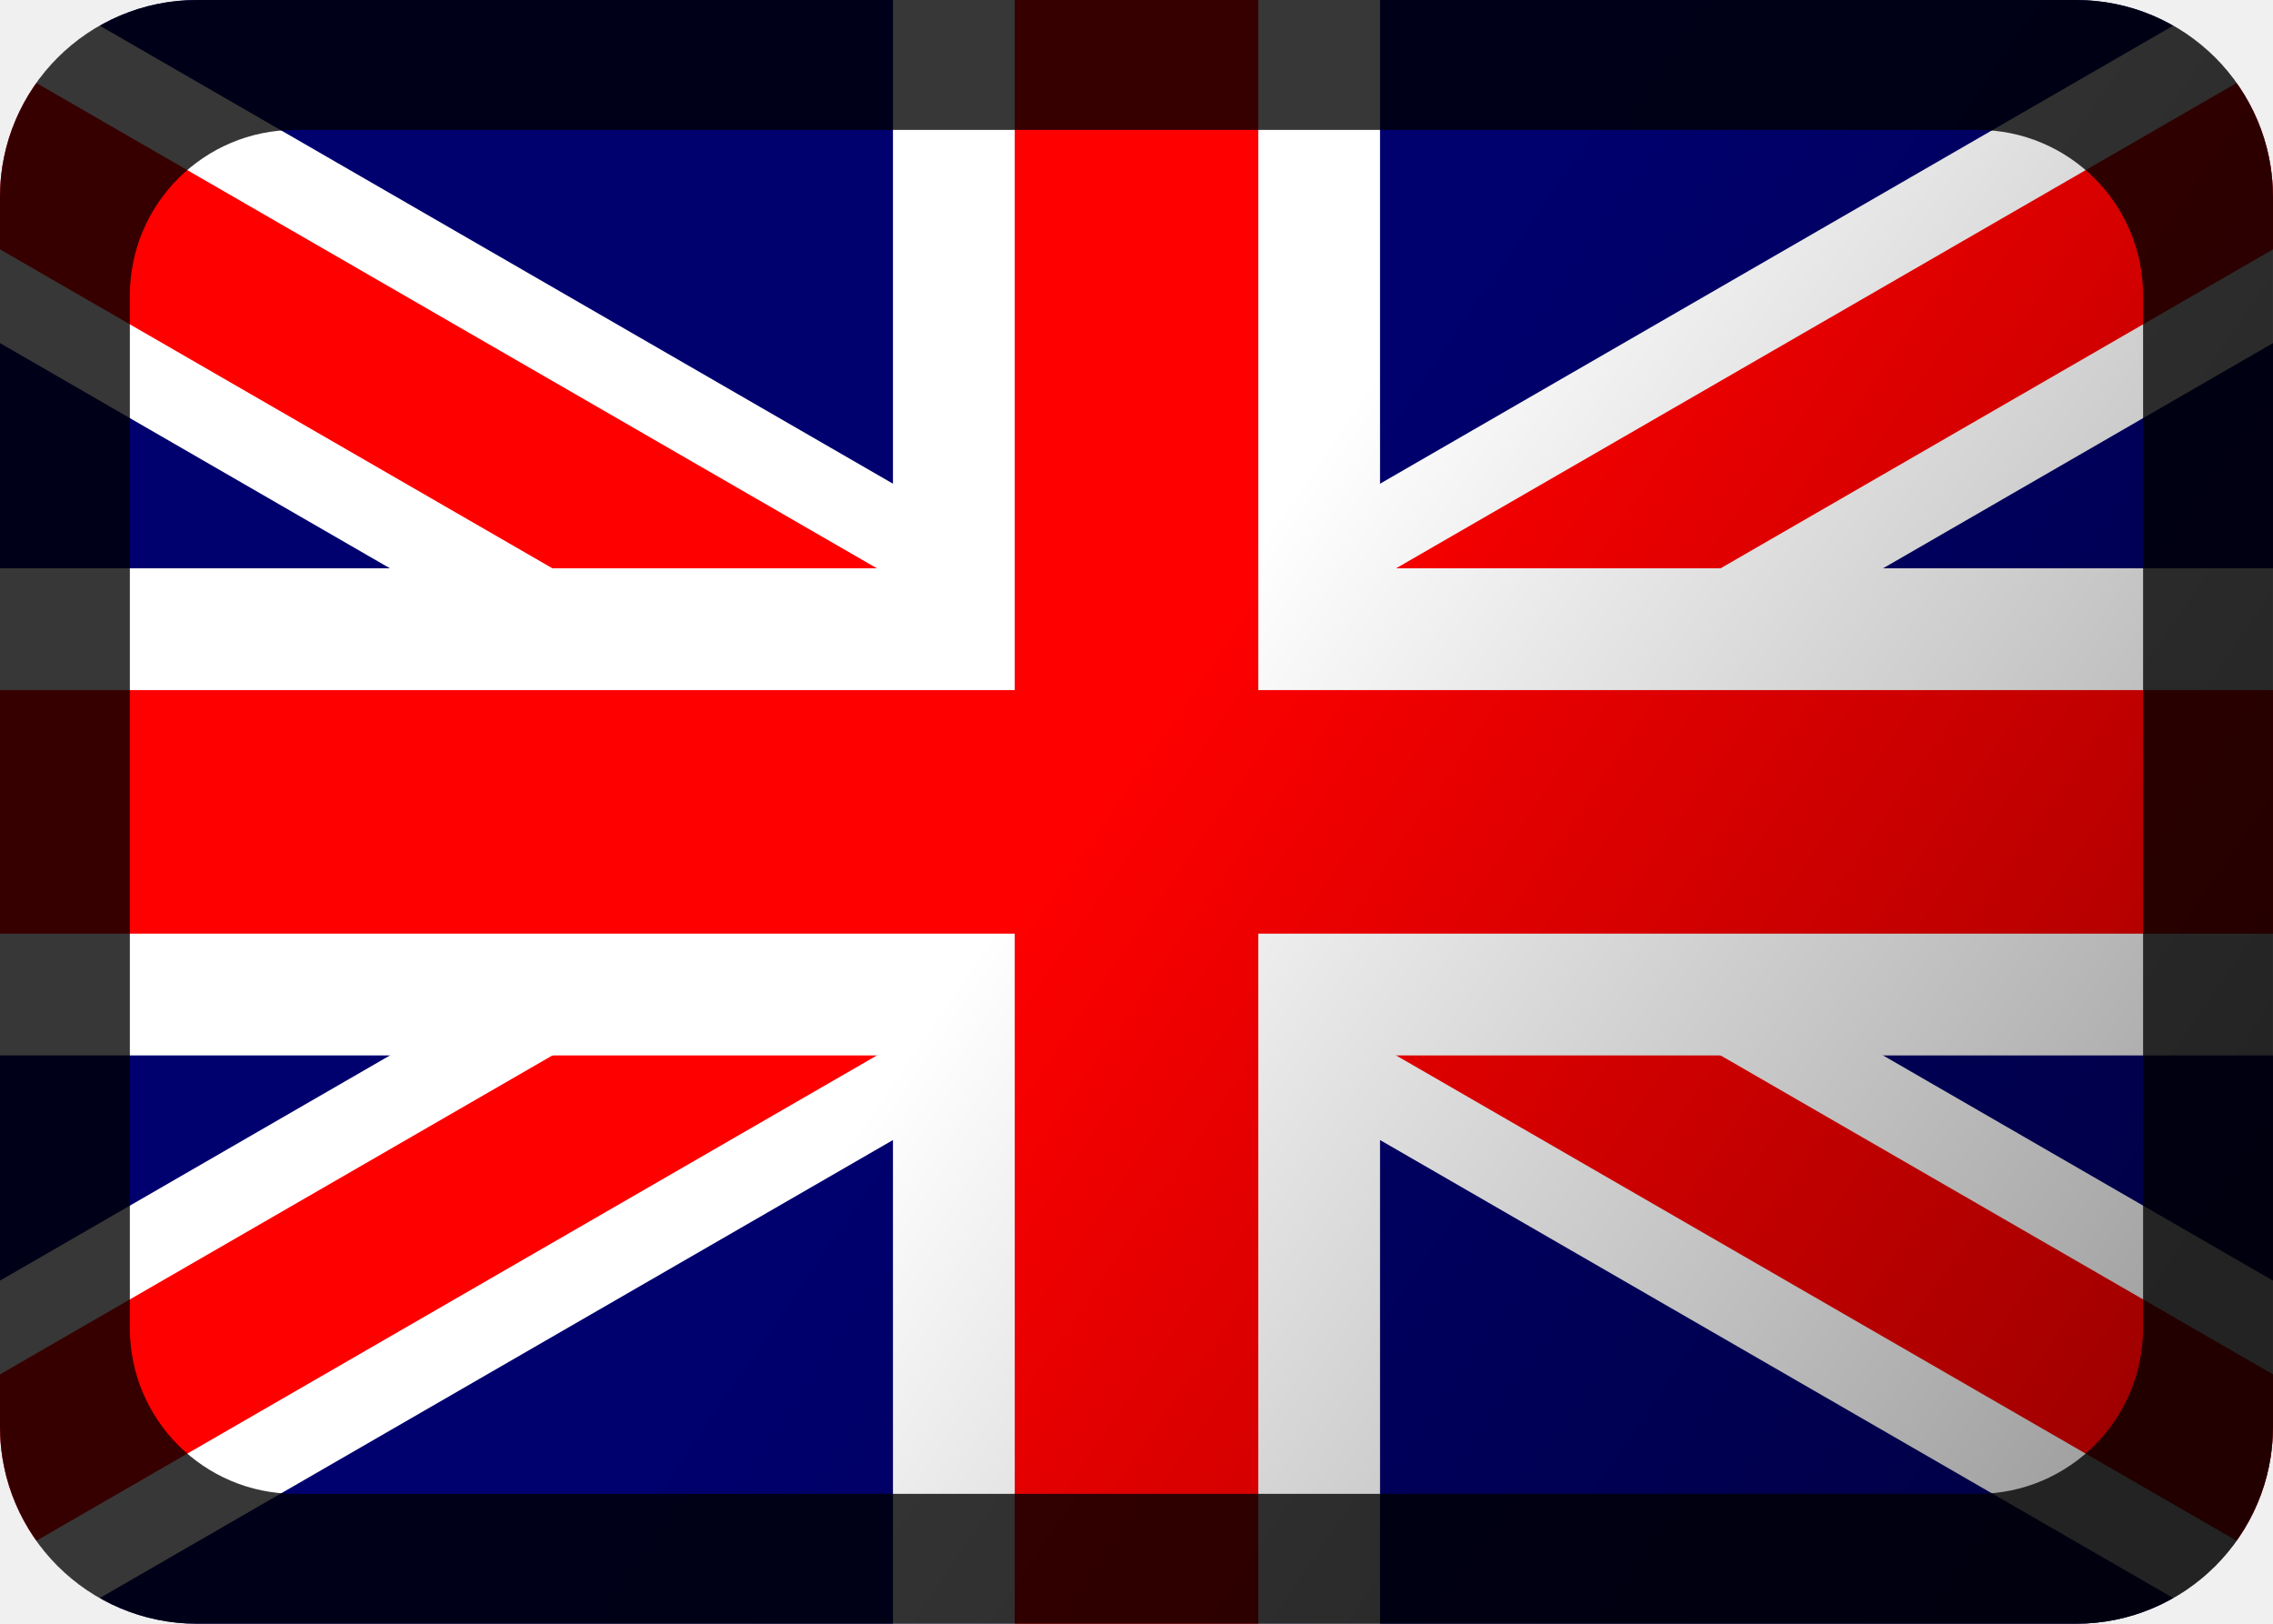
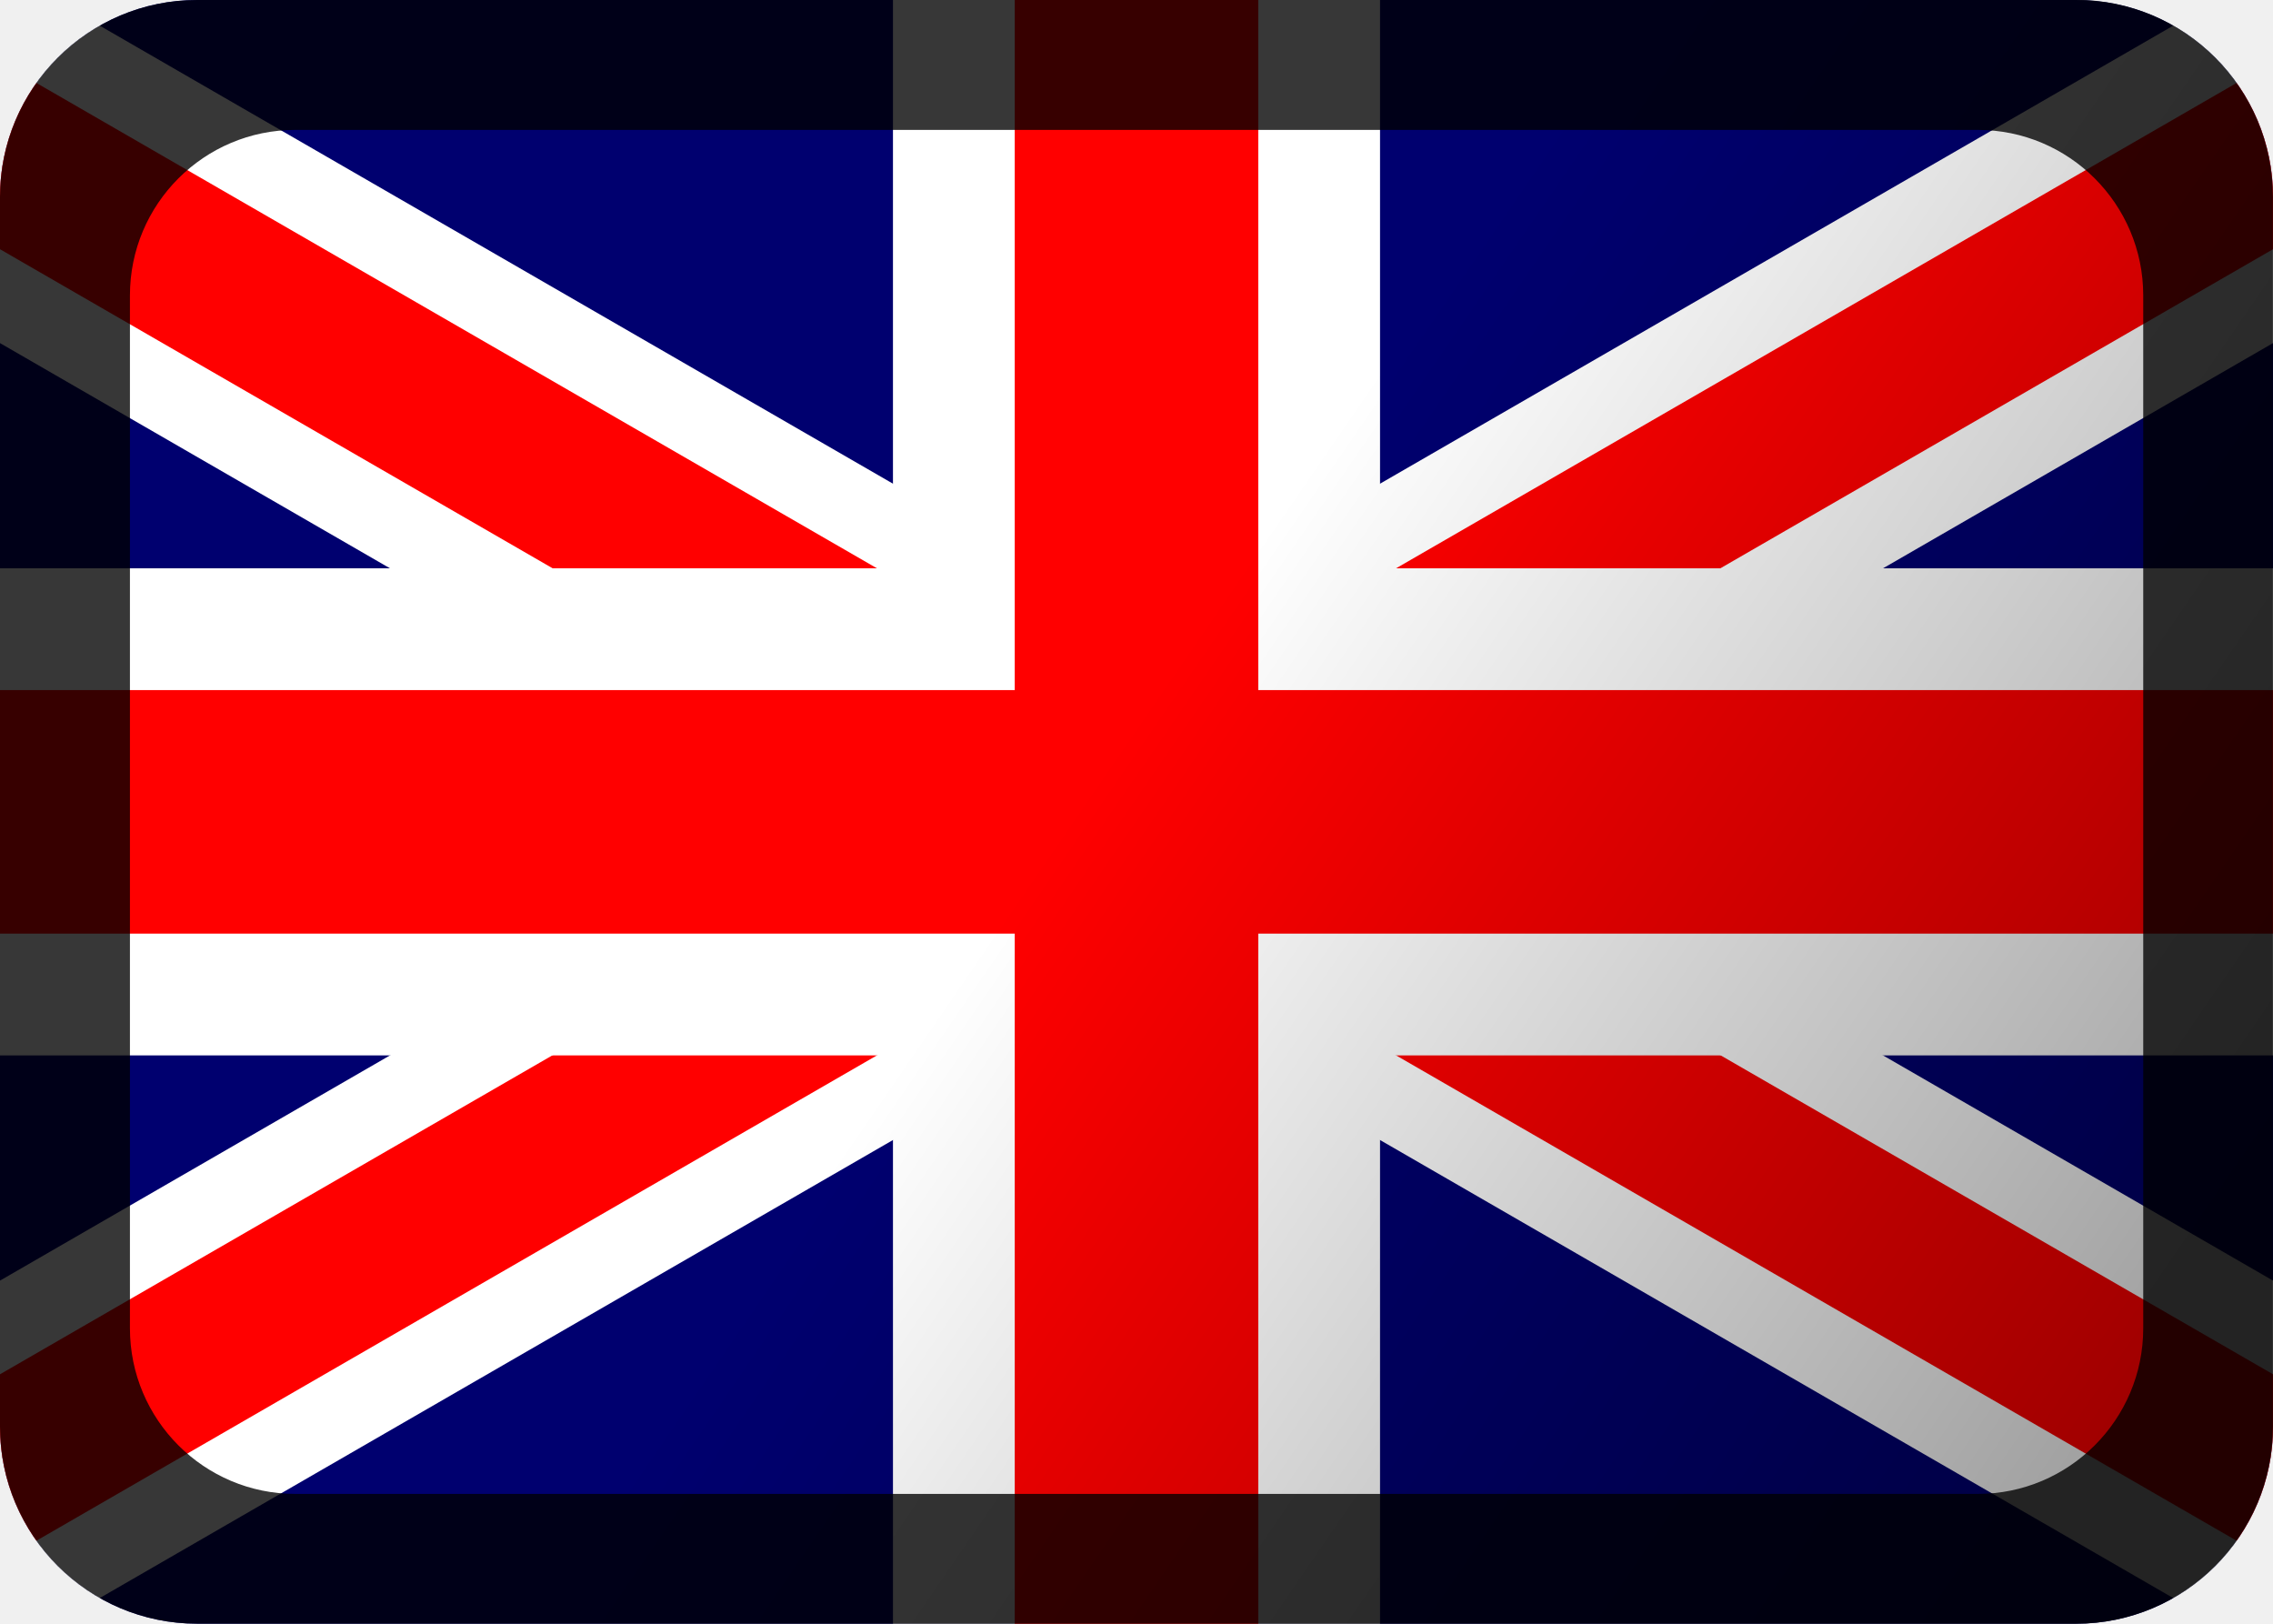
- <svg xmlns="http://www.w3.org/2000/svg" xmlns:xlink="http://www.w3.org/1999/xlink" width="140" height="100" id="svg2" version="1.1">
-   <defs id="defs4">
-     <linearGradient gradientUnits="userSpaceOnUse" y2="796.648" x2="334.286" y1="1009.505" x1="644.286" id="linearGradient5328" xlink:href="#linearGradient5322" />
-     <linearGradient id="linearGradient5322">
-       <stop id="stop5324" offset="0" style="stop-color:#000000;stop-opacity:0.374;" />
-       <stop id="stop5326" offset="1" style="stop-color:#000000;stop-opacity:0;" />
+ <svg xmlns="http://www.w3.org/2000/svg" viewBox="0 0 140 100">
+   <defs>
+     <linearGradient id="0" gradientUnits="userSpaceOnUse" x1="128.86" y1="1043.79" x2="66.857" y2="1001.22">
+       <stop stop-opacity=".374" />
+       <stop offset="1" stop-opacity="0" />
    </linearGradient>
-     <linearGradient xlink:href="#linearGradient5322" id="linearGradient3019" gradientUnits="userSpaceOnUse" x1="644.286" y1="1009.505" x2="334.286" y2="796.648" gradientTransform="matrix(0.2,0,0,0.2,8.384374e-6,841.8898)" />
-     <linearGradient y2="796.648" x2="334.286" y1="1009.505" x1="644.286" gradientTransform="matrix(1,0,0,1.320567,-782.8571,-232.9256)" gradientUnits="userSpaceOnUse" id="linearGradient3442" xlink:href="#linearGradient5322-8-4" />
-     <linearGradient xlink:href="#linearGradient5322-8-4" id="linearGradient3065" gradientUnits="userSpaceOnUse" gradientTransform="matrix(1,0,0,1.320567,39.91889,-230.6224)" x1="644.286" y1="1009.505" x2="334.286" y2="796.648" />
-     <linearGradient id="linearGradient5322-8-4">
-       <stop id="stop5324-8-3" offset="0" style="stop-color:#000000;stop-opacity:0.374;" />
-       <stop id="stop5326-7-7" offset="1" style="stop-color:#000000;stop-opacity:0;" />
-     </linearGradient>
-     <linearGradient y2="796.648" x2="334.286" y1="1009.505" x1="644.286" gradientTransform="matrix(1,0,0,1.320567,39.91889,-230.6224)" gradientUnits="userSpaceOnUse" id="linearGradient3021-9" xlink:href="#linearGradient5322-8-4" />
-     <linearGradient id="linearGradient5322-8-7">
-       <stop id="stop5324-8-6" offset="0" style="stop-color:#000000;stop-opacity:0.374;" />
-       <stop id="stop5326-7-8" offset="1" style="stop-color:#000000;stop-opacity:0;" />
-     </linearGradient>
-     <linearGradient y2="796.648" x2="334.286" y1="1009.505" x1="644.286" gradientTransform="matrix(1,0,0,1.320567,6.25e-5,-257.2113)" gradientUnits="userSpaceOnUse" id="linearGradient3224-9" xlink:href="#linearGradient5322-8-7" />
-     <linearGradient id="linearGradient5322-8-1">
-       <stop id="stop5324-8-9" offset="0" style="stop-color:#000000;stop-opacity:0.374;" />
-       <stop id="stop5326-7-3" offset="1" style="stop-color:#000000;stop-opacity:0;" />
-     </linearGradient>
-     <linearGradient y2="796.648" x2="334.286" y1="1009.505" x1="644.286" gradientTransform="matrix(1,0,0,1.320567,6.25e-5,-257.2113)" gradientUnits="userSpaceOnUse" id="linearGradient3224-6" xlink:href="#linearGradient5322-8-1" />
-     <linearGradient y2="796.648" x2="334.286" y1="1009.505" x1="644.286" gradientTransform="matrix(1,0,0,1.320567,6.0625e-5,-257.2114)" gradientUnits="userSpaceOnUse" id="linearGradient3224" xlink:href="#linearGradient5322-8" />
-     <linearGradient id="linearGradient5322-8">
-       <stop id="stop5324-8" offset="0" style="stop-color:#000000;stop-opacity:0.374;" />
-       <stop id="stop5326-7" offset="1" style="stop-color:#000000;stop-opacity:0;" />
-     </linearGradient>
-     <linearGradient y2="796.648" x2="334.286" y1="1009.505" x1="644.286" gradientTransform="matrix(1,0,0,1.320567,39.91889,-230.6224)" gradientUnits="userSpaceOnUse" id="linearGradient3021" xlink:href="#linearGradient5322-8" />
-     <linearGradient id="linearGradient5322-9">
-       <stop style="stop-color:#000000;stop-opacity:0.374;" offset="0" id="stop5324-2" />
-       <stop style="stop-color:#000000;stop-opacity:0;" offset="1" id="stop5326-1" />
-     </linearGradient>
-     <linearGradient xlink:href="#linearGradient5322-9" id="linearGradient5328-2" x1="644.286" y1="1009.505" x2="334.286" y2="796.648" gradientUnits="userSpaceOnUse" />
-     <linearGradient xlink:href="#linearGradient5322-8" id="linearGradient3097" gradientUnits="userSpaceOnUse" gradientTransform="matrix(0.2,0,0,0.2641135,-670.7234,904.5819)" x1="644.286" y1="1009.505" x2="334.286" y2="796.648" />
  </defs>
-   <g id="layer1" transform="translate(0,-952.3622)">
-     <path style="fill:#00006f;fill-opacity:1;display:inline" d="m 12.137,952.362 c -6.702,0 -12.138,5.435 -12.138,12.137 l 0,75.725 c 0,6.702 5.435,12.137 12.138,12.137 l 115.725,0 c 6.702,0 12.137,-5.435 12.137,-12.137 l 0,-75.725 c 0,-6.702 -5.435,-12.137 -12.137,-12.137 z" id="path3028-2" />
-     <path style="fill:#ffffff;fill-opacity:1;stroke:none" d="m 6.144,953.943 c -3.669,2.088 -6.144,6.034 -6.144,10.556 l 0,8.994 L 49.994,1002.362 -3.4000001e-5,1031.231 l 0,8.994 c 0,4.523 2.475,8.468 6.144,10.556 l 63.856,-36.869 63.856,36.869 c 3.669,-2.088 6.144,-6.034 6.144,-10.556 l 0,-8.994 -49.994,-28.869 49.994,-28.869 0,-8.994 c 0,-4.523 -2.475,-8.468 -6.144,-10.556 L 70,990.812 6.144,953.943 z" id="rect3024-2-6-7" />
-     <path style="fill:#ff0000;fill-opacity:1;stroke:none" d="m 2.244,957.475 c -1.41,1.983 -2.244,4.407 -2.244,7.025 l 0,3.219 L 60.006,1002.362 -3.4000001e-5,1037.006 l 0,3.219 c 0,2.618 0.834,5.042 2.244,7.025 l 67.756,-39.119 67.756,39.119 c 1.41,-1.983 2.244,-4.407 2.244,-7.025 l 0,-3.219 -60.006,-34.644 60.006,-34.644 0,-3.219 c 0,-2.618 -0.834,-5.042 -2.244,-7.025 L 70,996.593 2.244,957.475 z" id="rect3024-2-6-7-4" />
-     <rect style="fill:#ffffff;fill-opacity:1;stroke:none" id="rect3230" width="140" height="30" x="7.6293945e-06" y="987.362" />
-     <rect style="fill:#ffffff;fill-opacity:1;stroke:none" id="rect3232" width="30" height="100" x="55" y="952.362" />
-     <rect style="fill:#ff0000;fill-opacity:1;stroke:none" id="rect3234" width="15" height="100" x="62.5" y="952.362" />
-     <rect style="fill:#ff0000;fill-opacity:1;stroke:none" id="rect3236" width="140" height="15" x="7.6293945e-06" y="994.862" />
-     <path style="fill:#000000;fill-opacity:0.784;display:inline" d="m 12.137,952.362 c -6.702,0 -12.138,5.435 -12.137,12.137 l 0,75.725 c 0,6.702 5.435,12.137 12.137,12.137 l 115.725,0 c 6.702,0 12.137,-5.435 12.137,-12.137 l 0,-75.725 c 0,-6.702 -5.435,-12.137 -12.137,-12.137 z m 6.056,8 103.606,0 c 5.63,0 10.2,4.564 10.2,10.194 l 0,63.606 c 0,5.63 -4.57,10.2 -10.2,10.2 l -103.606,0 c -5.63,0 -10.194,-4.57 -10.194,-10.2 l 0,-63.606 c -1.6e-5,-5.63 4.564,-10.194 10.194,-10.194 z" id="path7-8-6-9-2" />
-     <path style="fill:url(#linearGradient3019);fill-opacity:1;display:inline" d="m 12.138,952.362 c -6.702,0 -12.138,5.435 -12.138,12.137 l 0,75.725 c 0,6.702 5.435,12.137 12.138,12.137 l 115.725,0 c 6.702,0 12.137,-5.435 12.137,-12.137 l 0,-75.725 c 0,-6.702 -5.435,-12.137 -12.137,-12.137 z" id="path3028-2-9" />
+   <g transform="translate(0-952.36)">
+     <path d="m12.137 952.36c-6.702 0-12.138 5.435-12.138 12.138v75.72c0 6.702 5.435 12.138 12.138 12.138h115.73c6.702 0 12.137-5.435 12.137-12.138v-75.72c0-6.702-5.435-12.138-12.138-12.138z" fill="#00006f" />
+     <path d="m6.144 953.94c-3.669 2.088-6.144 6.03-6.144 10.556v8.994l49.994 28.869-49.994 28.869v8.994c0 4.523 2.475 8.468 6.144 10.556l63.856-36.869 63.856 36.869c3.669-2.088 6.144-6.03 6.144-10.556v-8.994l-49.994-28.869 49.994-28.869v-8.994c0-4.523-2.475-8.468-6.144-10.556l-63.856 36.869-63.856-36.869" fill="#fff" />
+     <path d="m2.244 957.47c-1.41 1.983-2.244 4.407-2.244 7.02v3.219l60.01 34.644-60.01 34.644v3.219c0 2.618.834 5.04 2.244 7.03l67.756-39.12 67.756 39.12c1.41-1.983 2.244-4.407 2.244-7.03v-3.219l-60.01-34.644 60.01-34.644v-3.219c0-2.618-.834-5.04-2.244-7.02l-67.756 39.12-67.756-39.12" fill="#f00" />
+     <g fill="#fff">
+       <path d="m0 987.36h140v29.998h-140z" />
+       <path d="m55 952.36h30v100h-30z" />
+     </g>
+     <g fill="#f00">
+       <path d="m62.5 952.36h15v100h-15z" />
+       <path d="m0 994.86h140v14.998h-140z" />
+     </g>
+     <path d="m12.137 952.36c-6.702 0-12.138 5.435-12.137 12.138v75.72c0 6.702 5.435 12.138 12.137 12.138h115.72c6.702 0 12.138-5.435 12.138-12.138v-75.73c0-6.702-5.435-12.138-12.138-12.138zm6.06 8h103.61c5.63 0 10.2 4.564 10.2 10.194v63.61c0 5.63-4.57 10.2-10.2 10.2h-103.61c-5.63 0-10.194-4.57-10.194-10.2v-63.61c0-5.63 4.564-10.194 10.194-10.194" fill-opacity=".784" />
+     <path d="m12.138 952.36c-6.702 0-12.138 5.435-12.138 12.138v75.73c0 6.702 5.435 12.138 12.138 12.138h115.72c6.702 0 12.138-5.435 12.138-12.138v-75.73c0-6.702-5.435-12.138-12.138-12.138z" fill="url(#0)" />
  </g>
</svg>
